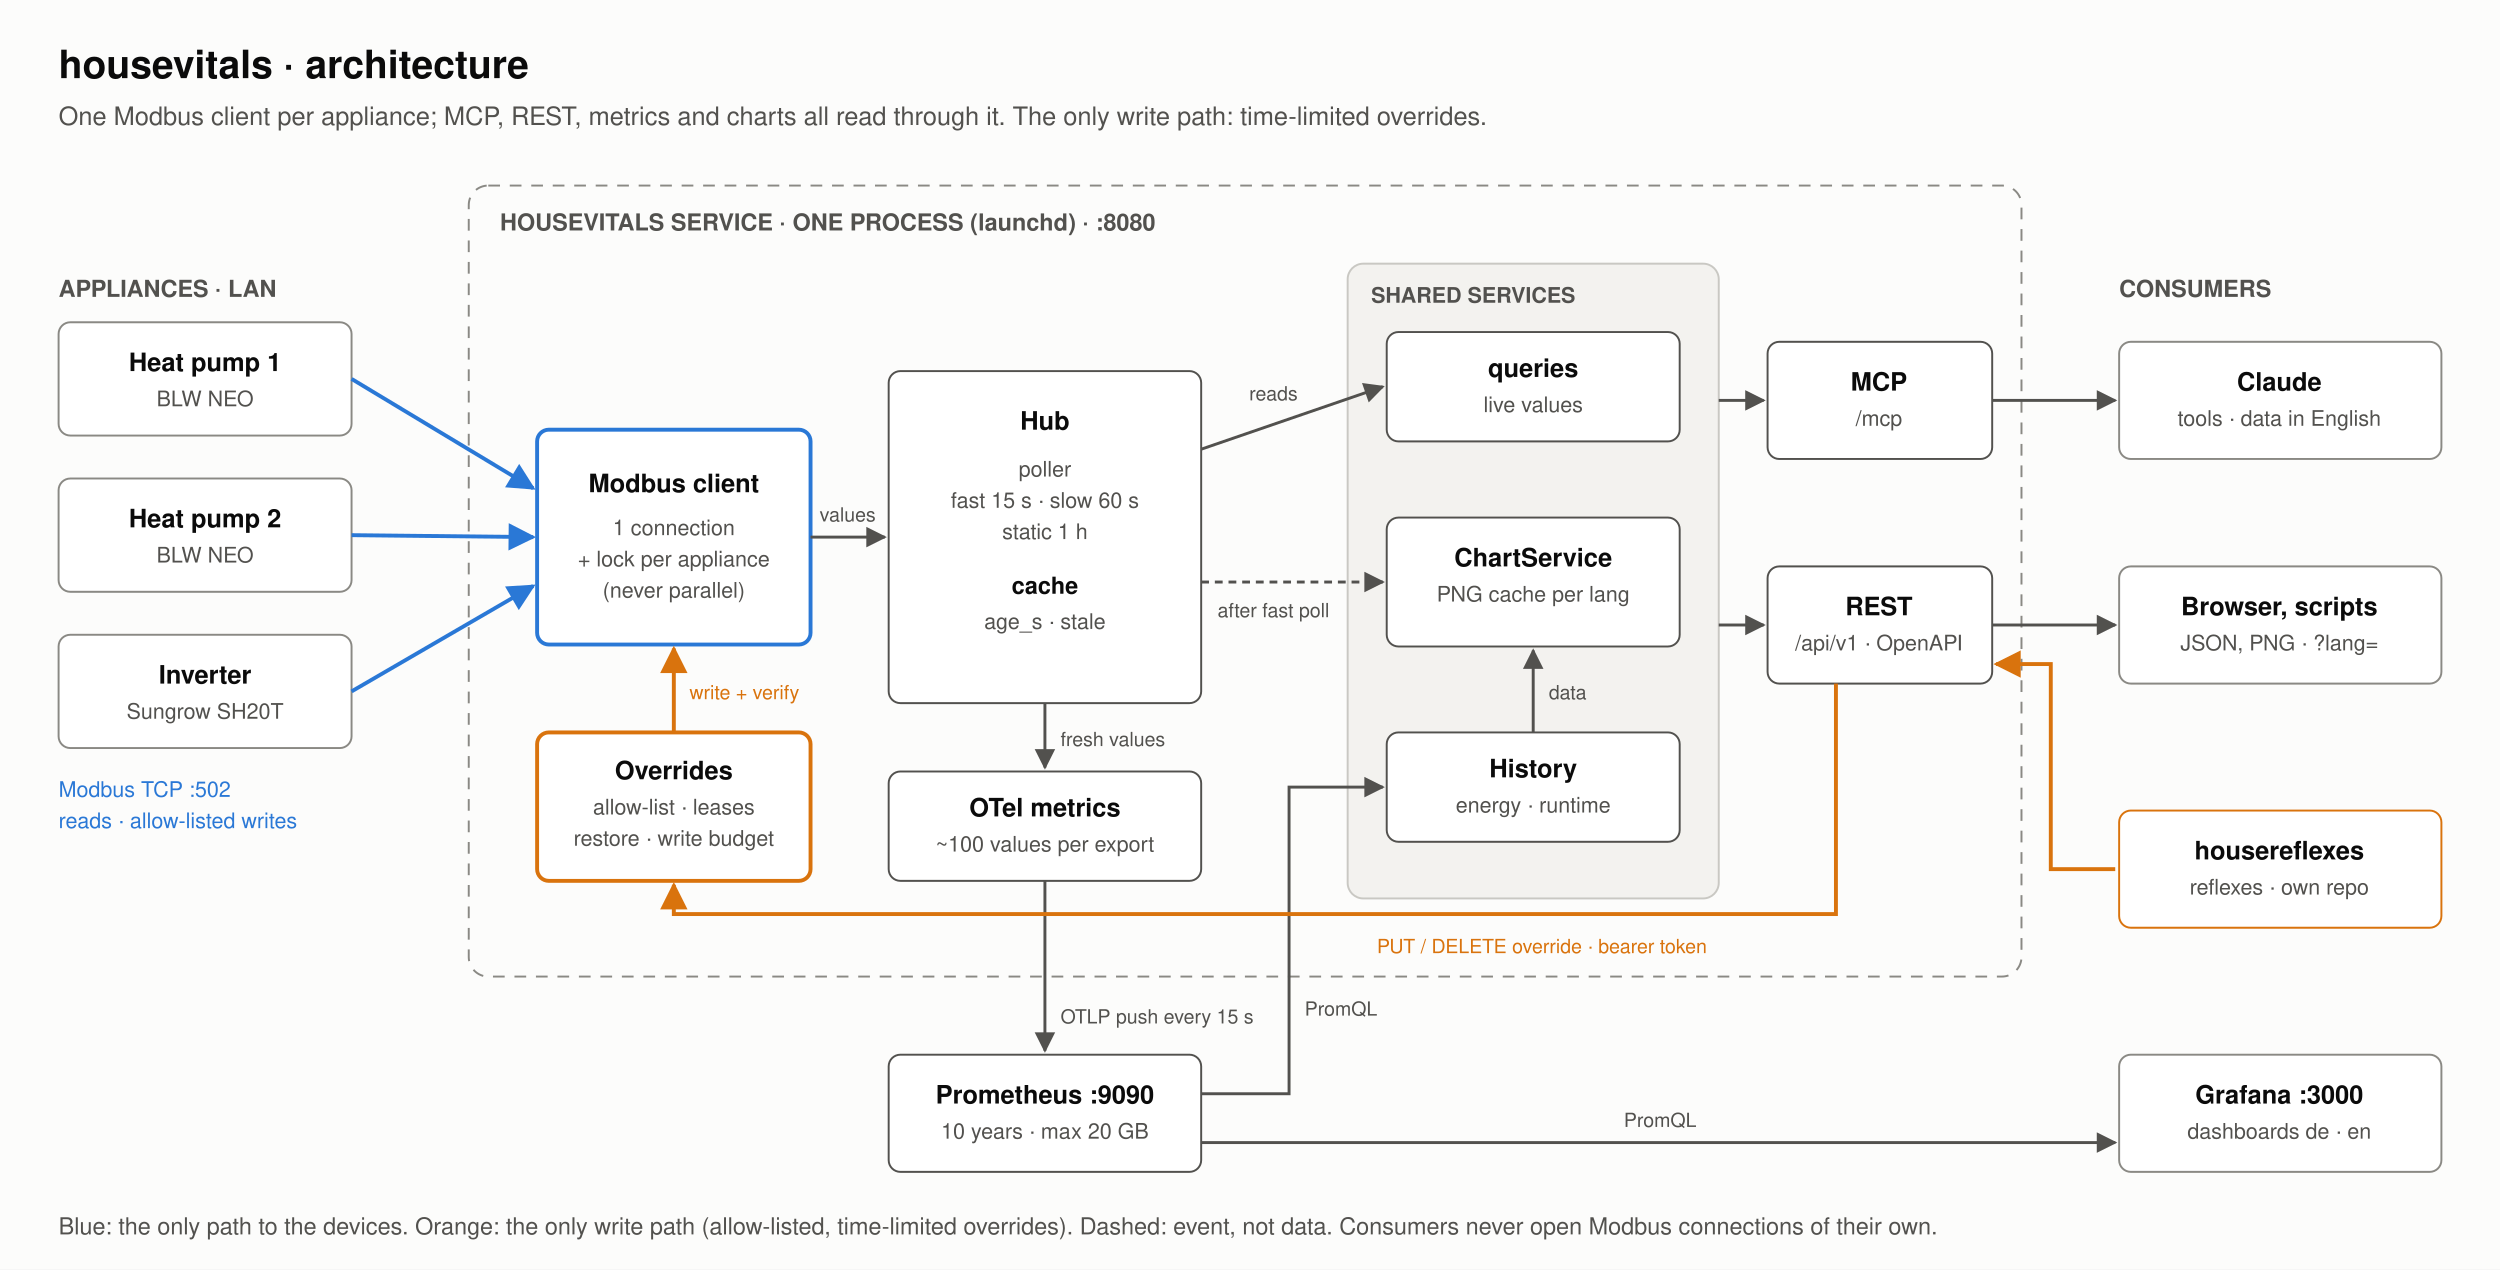
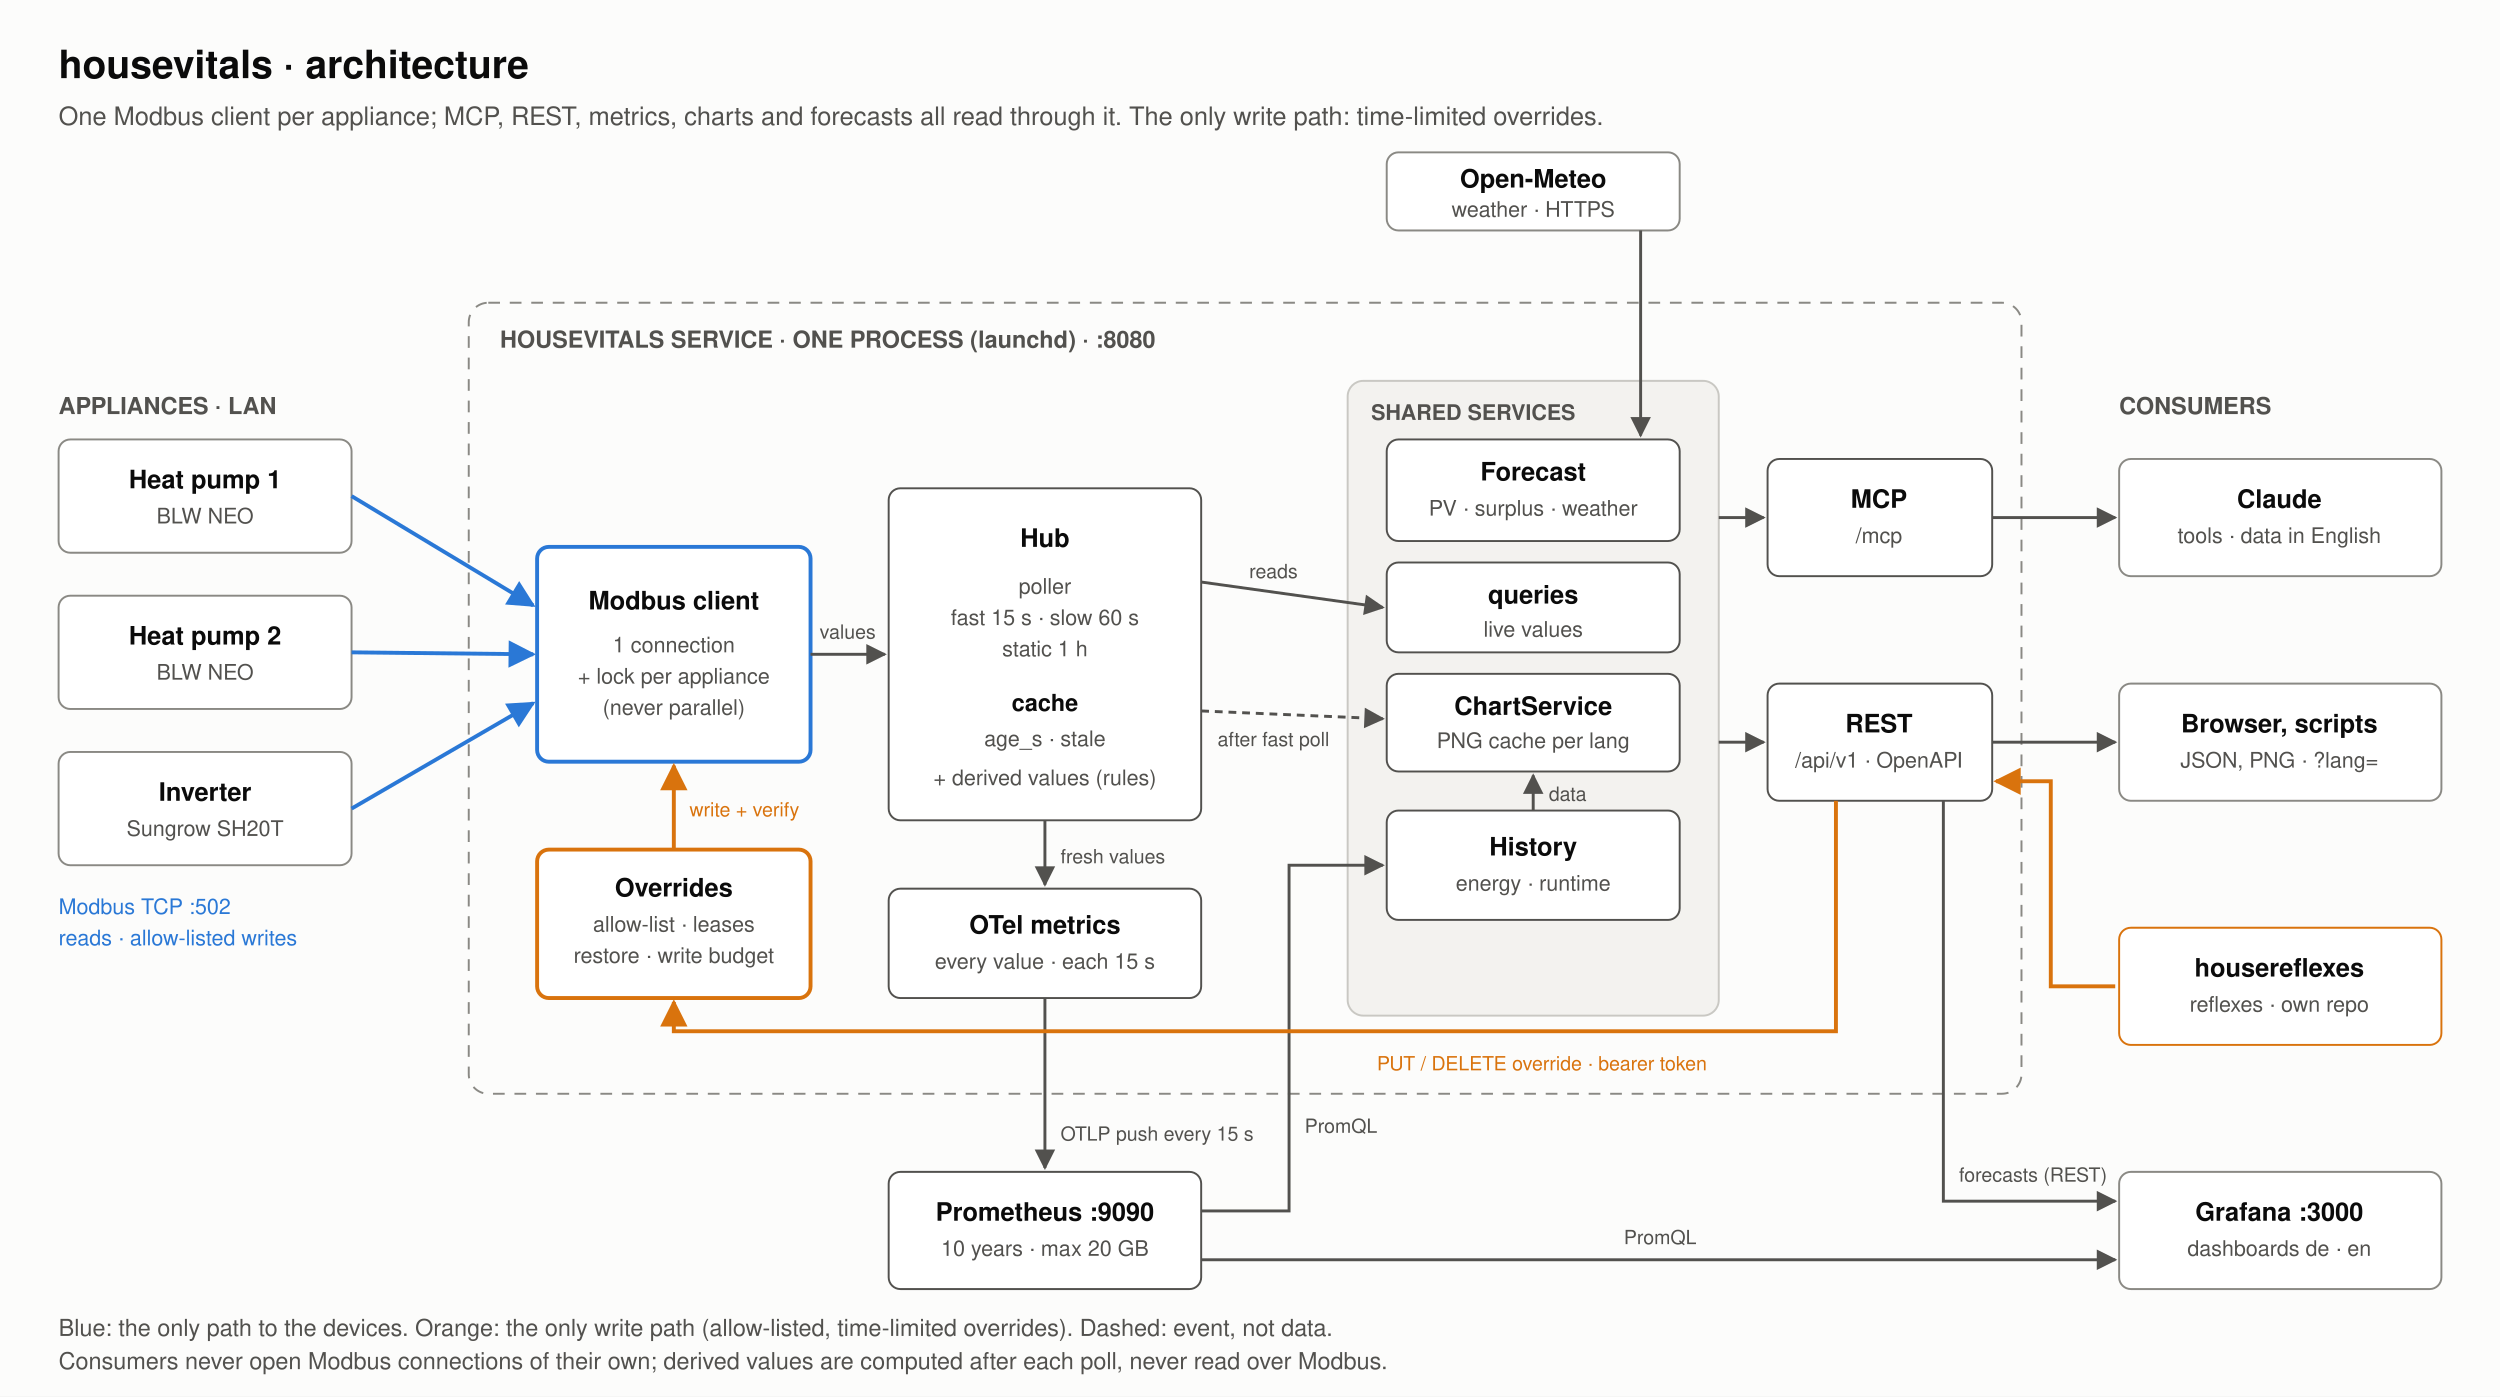
- <svg xmlns="http://www.w3.org/2000/svg" viewBox="0 0 1280 650" role="img" aria-label="housevitals architecture: the service is the only Modbus client; every consumer reads through the hub's cache or Prometheus, never the devices directly. The only write path is the override manager: allow-listed, time-limited setpoint overrides requested over REST, e.g. by housereflexes." font-family="Helvetica, Arial, sans-serif">
+ <svg xmlns="http://www.w3.org/2000/svg" viewBox="0 0 1280 715" role="img" aria-label="housevitals architecture: the service is the only Modbus client; derived values are computed after each poll; forecasts come from Open-Meteo; every consumer reads through the hub's cache or Prometheus, never the devices directly. The only write path is the override manager: allow-listed, time-limited setpoint overrides requested over REST, e.g. by housereflexes." font-family="Helvetica, Arial, sans-serif">
  <defs>
    <marker id="arrow" viewBox="0 0 10 10" refX="9" refY="5" markerWidth="7" markerHeight="7" orient="auto-start-reverse">
      <path d="M0,0 L10,5 L0,10 z" fill="#52514e" />
    </marker>
    <marker id="arrow-orange" viewBox="0 0 10 10" refX="9" refY="5" markerWidth="7" markerHeight="7" orient="auto-start-reverse">
      <path d="M0,0 L10,5 L0,10 z" fill="#d9730d" />
    </marker>
    <marker id="arrow-blue" viewBox="0 0 10 10" refX="9" refY="5" markerWidth="7" markerHeight="7" orient="auto-start-reverse">
      <path d="M0,0 L10,5 L0,10 z" fill="#2a78d6" />
    </marker>
  </defs>
-   <rect width="1280" height="650" fill="#fcfcfb" />
+   <rect width="1280" height="715" fill="#fcfcfb" />
  <text x="30" y="40" font-size="20" font-weight="bold" fill="#0b0b0b">housevitals · architecture</text>
-   <text x="30" y="64" font-size="13" fill="#52514e">One Modbus client per appliance; MCP, REST, metrics and charts all read through it. The only write path: time-limited overrides.</text>
-   <text x="30" y="152" font-size="12" font-weight="bold" fill="#52514e">APPLIANCES · LAN</text>
-   <g font-size="13" fill="#0b0b0b">
-     <rect x="30" y="165" width="150" height="58" rx="6" fill="#ffffff" stroke="#8a8984" />
-     <text x="105" y="190" text-anchor="middle" font-weight="bold">Heat pump 1</text>
-     <text x="105" y="208" text-anchor="middle" font-size="11" fill="#52514e">BLW NEO</text>
-     <rect x="30" y="245" width="150" height="58" rx="6" fill="#ffffff" stroke="#8a8984" />
-     <text x="105" y="270" text-anchor="middle" font-weight="bold">Heat pump 2</text>
-     <text x="105" y="288" text-anchor="middle" font-size="11" fill="#52514e">BLW NEO</text>
-     <rect x="30" y="325" width="150" height="58" rx="6" fill="#ffffff" stroke="#8a8984" />
-     <text x="105" y="350" text-anchor="middle" font-weight="bold">Inverter</text>
-     <text x="105" y="368" text-anchor="middle" font-size="11" fill="#52514e">Sungrow SH20T</text>
+   <text x="30" y="64" font-size="13" fill="#52514e">One Modbus client per appliance; MCP, REST, metrics, charts and forecasts all read through it. The only write path: time-limited overrides.</text>
+   <g transform="translate(0,60)">
+     <rect x="710" y="18" width="150" height="40" rx="6" fill="#ffffff" stroke="#8a8984" />
+     <text x="785" y="36" text-anchor="middle" font-size="13" font-weight="bold" fill="#0b0b0b">Open-Meteo</text>
+     <text x="785" y="51" text-anchor="middle" font-size="11" fill="#52514e">weather · HTTPS</text>
+     <text x="30" y="152" font-size="12" font-weight="bold" fill="#52514e">APPLIANCES · LAN</text>
+     <g font-size="13" fill="#0b0b0b">
+       <rect x="30" y="165" width="150" height="58" rx="6" fill="#ffffff" stroke="#8a8984" />
+       <text x="105" y="190" text-anchor="middle" font-weight="bold">Heat pump 1</text>
+       <text x="105" y="208" text-anchor="middle" font-size="11" fill="#52514e">BLW NEO</text>
+       <rect x="30" y="245" width="150" height="58" rx="6" fill="#ffffff" stroke="#8a8984" />
+       <text x="105" y="270" text-anchor="middle" font-weight="bold">Heat pump 2</text>
+       <text x="105" y="288" text-anchor="middle" font-size="11" fill="#52514e">BLW NEO</text>
+       <rect x="30" y="325" width="150" height="58" rx="6" fill="#ffffff" stroke="#8a8984" />
+       <text x="105" y="350" text-anchor="middle" font-weight="bold">Inverter</text>
+       <text x="105" y="368" text-anchor="middle" font-size="11" fill="#52514e">Sungrow SH20T</text>
+     </g>
+     <text x="30" y="408" font-size="11" fill="#2a78d6">Modbus TCP :502</text>
+     <text x="30" y="424" font-size="11" fill="#2a78d6">reads · allow-listed writes</text>
+     <rect x="240" y="95" width="795" height="405" rx="10" fill="none" stroke="#8a8984" stroke-dasharray="6 5" />
+     <text x="256" y="118" font-size="12" font-weight="bold" fill="#52514e">HOUSEVITALS SERVICE · ONE PROCESS (launchd) · :8080</text>
+     <rect x="275" y="220" width="140" height="110" rx="6" fill="#ffffff" stroke="#2a78d6" stroke-width="2" />
+     <text x="345" y="252" text-anchor="middle" font-size="13" font-weight="bold" fill="#0b0b0b">Modbus client</text>
+     <text x="345" y="274" text-anchor="middle" font-size="11" fill="#52514e">1 connection</text>
+     <text x="345" y="290" text-anchor="middle" font-size="11" fill="#52514e">+ lock per appliance</text>
+     <text x="345" y="306" text-anchor="middle" font-size="11" fill="#52514e">(never parallel)</text>
+     <g stroke="#2a78d6" stroke-width="2" fill="none" marker-end="url(#arrow-blue)">
+       <line x1="180" y1="194" x2="273" y2="250" />
+       <line x1="180" y1="274" x2="273" y2="275" />
+       <line x1="180" y1="354" x2="273" y2="300" />
+     </g>
+     <rect x="275" y="375" width="140" height="76" rx="6" fill="#ffffff" stroke="#d9730d" stroke-width="2" />
+     <text x="345" y="399" text-anchor="middle" font-size="13" font-weight="bold" fill="#0b0b0b">Overrides</text>
+     <text x="345" y="417" text-anchor="middle" font-size="11" fill="#52514e">allow-list · leases</text>
+     <text x="345" y="433" text-anchor="middle" font-size="11" fill="#52514e">restore · write budget</text>
+     <line x1="345" y1="375" x2="345" y2="332" stroke="#d9730d" stroke-width="2" marker-end="url(#arrow-orange)" />
+     <text x="353" y="358" font-size="10" fill="#d9730d">write + verify</text>
+     <rect x="455" y="190" width="160" height="170" rx="6" fill="#ffffff" stroke="#52514e" />
+     <text x="535" y="220" text-anchor="middle" font-size="13" font-weight="bold" fill="#0b0b0b">Hub</text>
+     <text x="535" y="244" text-anchor="middle" font-size="11" fill="#52514e">poller</text>
+     <text x="535" y="260" text-anchor="middle" font-size="11" fill="#52514e">fast 15 s · slow 60 s</text>
+     <text x="535" y="276" text-anchor="middle" font-size="11" fill="#52514e">static 1 h</text>
+     <text x="535" y="304" text-anchor="middle" font-size="12" font-weight="bold" fill="#0b0b0b">cache</text>
+     <text x="535" y="322" text-anchor="middle" font-size="11" fill="#52514e">age_s · stale</text>
+     <text x="535" y="342" text-anchor="middle" font-size="11" fill="#52514e">+ derived values (rules)</text>
+     <line x1="415" y1="275" x2="453" y2="275" stroke="#52514e" stroke-width="1.5" marker-end="url(#arrow)" />
+     <text x="434" y="267" text-anchor="middle" font-size="10" fill="#52514e">values</text>
+     <rect x="455" y="395" width="160" height="56" rx="6" fill="#ffffff" stroke="#52514e" />
+     <text x="535" y="418" text-anchor="middle" font-size="13" font-weight="bold" fill="#0b0b0b">OTel metrics</text>
+     <text x="535" y="436" text-anchor="middle" font-size="11" fill="#52514e">every value · each 15 s</text>
+     <line x1="535" y1="360" x2="535" y2="393" stroke="#52514e" stroke-width="1.5" marker-end="url(#arrow)" />
+     <text x="543" y="382" font-size="10" fill="#52514e">fresh values</text>
+     <rect x="455" y="540" width="160" height="60" rx="6" fill="#ffffff" stroke="#52514e" />
+     <text x="535" y="565" text-anchor="middle" font-size="13" font-weight="bold" fill="#0b0b0b">Prometheus :9090</text>
+     <text x="535" y="583" text-anchor="middle" font-size="11" fill="#52514e">10 years · max 20 GB</text>
+     <line x1="535" y1="451" x2="535" y2="538" stroke="#52514e" stroke-width="1.5" marker-end="url(#arrow)" />
+     <text x="543" y="524" font-size="10" fill="#52514e">OTLP push every 15 s</text>
+     <rect x="690" y="135" width="190" height="325" rx="8" fill="#f3f2ef" stroke="#c9c8c3" />
+     <text x="702" y="155" font-size="11" font-weight="bold" fill="#52514e">SHARED SERVICES</text>
+     <rect x="710" y="165" width="150" height="52" rx="6" fill="#ffffff" stroke="#52514e" />
+     <text x="785" y="186" text-anchor="middle" font-size="13" font-weight="bold" fill="#0b0b0b">Forecast</text>
+     <text x="785" y="204" text-anchor="middle" font-size="11" fill="#52514e">PV · surplus · weather</text>
+     <line x1="840" y1="58" x2="840" y2="163" stroke="#52514e" stroke-width="1.5" marker-end="url(#arrow)" />
+     <rect x="710" y="228" width="150" height="46" rx="6" fill="#ffffff" stroke="#52514e" />
+     <text x="785" y="249" text-anchor="middle" font-size="13" font-weight="bold" fill="#0b0b0b">queries</text>
+     <text x="785" y="266" text-anchor="middle" font-size="11" fill="#52514e">live values</text>
+     <line x1="615" y1="238" x2="708" y2="251" stroke="#52514e" stroke-width="1.5" marker-end="url(#arrow)" />
+     <text x="652" y="236" text-anchor="middle" font-size="10" fill="#52514e">reads</text>
+     <rect x="710" y="285" width="150" height="50" rx="6" fill="#ffffff" stroke="#52514e" />
+     <text x="785" y="306" text-anchor="middle" font-size="13" font-weight="bold" fill="#0b0b0b">ChartService</text>
+     <text x="785" y="323" text-anchor="middle" font-size="11" fill="#52514e">PNG cache per lang</text>
+     <line x1="615" y1="304" x2="708" y2="308" stroke="#52514e" stroke-width="1.5" stroke-dasharray="4 3" marker-end="url(#arrow)" />
+     <text x="652" y="322" text-anchor="middle" font-size="10" fill="#52514e">after fast poll</text>
+     <rect x="710" y="355" width="150" height="56" rx="6" fill="#ffffff" stroke="#52514e" />
+     <text x="785" y="378" text-anchor="middle" font-size="13" font-weight="bold" fill="#0b0b0b">History</text>
+     <text x="785" y="396" text-anchor="middle" font-size="11" fill="#52514e">energy · runtime</text>
+     <line x1="785" y1="355" x2="785" y2="337" stroke="#52514e" stroke-width="1.5" marker-end="url(#arrow)" />
+     <text x="793" y="350" font-size="10" fill="#52514e">data</text>
+     <polyline points="615,560 660,560 660,383 708,383" fill="none" stroke="#52514e" stroke-width="1.5" marker-end="url(#arrow)" />
+     <text x="668" y="520" font-size="10" fill="#52514e">PromQL</text>
+     <rect x="905" y="175" width="115" height="60" rx="6" fill="#ffffff" stroke="#52514e" />
+     <text x="962" y="200" text-anchor="middle" font-size="13" font-weight="bold" fill="#0b0b0b">MCP</text>
+     <text x="962" y="218" text-anchor="middle" font-size="11" fill="#52514e">/mcp</text>
+     <rect x="905" y="290" width="115" height="60" rx="6" fill="#ffffff" stroke="#52514e" />
+     <text x="962" y="315" text-anchor="middle" font-size="13" font-weight="bold" fill="#0b0b0b">REST</text>
+     <text x="962" y="333" text-anchor="middle" font-size="11" fill="#52514e">/api/v1 · OpenAPI</text>
+     <line x1="880" y1="205" x2="903" y2="205" stroke="#52514e" stroke-width="1.5" marker-end="url(#arrow)" />
+     <line x1="880" y1="320" x2="903" y2="320" stroke="#52514e" stroke-width="1.5" marker-end="url(#arrow)" />
+     <text x="1085" y="152" font-size="12" font-weight="bold" fill="#52514e">CONSUMERS</text>
+     <rect x="1085" y="175" width="165" height="60" rx="6" fill="#ffffff" stroke="#8a8984" />
+     <text x="1167" y="200" text-anchor="middle" font-size="13" font-weight="bold" fill="#0b0b0b">Claude</text>
+     <text x="1167" y="218" text-anchor="middle" font-size="11" fill="#52514e">tools · data in English</text>
+     <rect x="1085" y="290" width="165" height="60" rx="6" fill="#ffffff" stroke="#8a8984" />
+     <text x="1167" y="315" text-anchor="middle" font-size="13" font-weight="bold" fill="#0b0b0b">Browser, scripts</text>
+     <text x="1167" y="333" text-anchor="middle" font-size="11" fill="#52514e">JSON, PNG · ?lang=</text>
+     <rect x="1085" y="540" width="165" height="60" rx="6" fill="#ffffff" stroke="#8a8984" />
+     <text x="1167" y="565" text-anchor="middle" font-size="13" font-weight="bold" fill="#0b0b0b">Grafana :3000</text>
+     <text x="1167" y="583" text-anchor="middle" font-size="11" fill="#52514e">dashboards de · en</text>
+     <line x1="1020" y1="205" x2="1083" y2="205" stroke="#52514e" stroke-width="1.5" marker-end="url(#arrow)" />
+     <line x1="1020" y1="320" x2="1083" y2="320" stroke="#52514e" stroke-width="1.5" marker-end="url(#arrow)" />
+     <line x1="615" y1="585" x2="1083" y2="585" stroke="#52514e" stroke-width="1.5" marker-end="url(#arrow)" />
+     <polyline points="995,350 995,555 1083,555" fill="none" stroke="#52514e" stroke-width="1.5" marker-end="url(#arrow)" />
+     <text x="1003" y="545" font-size="10" fill="#52514e">forecasts (REST)</text>
+     <text x="850" y="577" text-anchor="middle" font-size="10" fill="#52514e">PromQL</text>
+     <polyline points="940,350 940,468 345,468 345,453" fill="none" stroke="#d9730d" stroke-width="2" marker-end="url(#arrow-orange)" />
+     <text x="705" y="488" font-size="10" fill="#d9730d">PUT / DELETE override · bearer token</text>
+     <rect x="1085" y="415" width="165" height="60" rx="6" fill="#ffffff" stroke="#d9730d" />
+     <text x="1167" y="440" text-anchor="middle" font-size="13" font-weight="bold" fill="#0b0b0b">housereflexes</text>
+     <text x="1167" y="458" text-anchor="middle" font-size="11" fill="#52514e">reflexes · own repo</text>
+     <polyline points="1083,445 1050,445 1050,340 1022,340" fill="none" stroke="#d9730d" stroke-width="2" marker-end="url(#arrow-orange)" />
  </g>
-   <text x="30" y="408" font-size="11" fill="#2a78d6">Modbus TCP :502</text>
-   <text x="30" y="424" font-size="11" fill="#2a78d6">reads · allow-listed writes</text>
-   <rect x="240" y="95" width="795" height="405" rx="10" fill="none" stroke="#8a8984" stroke-dasharray="6 5" />
-   <text x="256" y="118" font-size="12" font-weight="bold" fill="#52514e">HOUSEVITALS SERVICE · ONE PROCESS (launchd) · :8080</text>
-   <rect x="275" y="220" width="140" height="110" rx="6" fill="#ffffff" stroke="#2a78d6" stroke-width="2" />
-   <text x="345" y="252" text-anchor="middle" font-size="13" font-weight="bold" fill="#0b0b0b">Modbus client</text>
-   <text x="345" y="274" text-anchor="middle" font-size="11" fill="#52514e">1 connection</text>
-   <text x="345" y="290" text-anchor="middle" font-size="11" fill="#52514e">+ lock per appliance</text>
-   <text x="345" y="306" text-anchor="middle" font-size="11" fill="#52514e">(never parallel)</text>
-   <g stroke="#2a78d6" stroke-width="2" fill="none" marker-end="url(#arrow-blue)">
-     <line x1="180" y1="194" x2="273" y2="250" />
-     <line x1="180" y1="274" x2="273" y2="275" />
-     <line x1="180" y1="354" x2="273" y2="300" />
-   </g>
-   <rect x="275" y="375" width="140" height="76" rx="6" fill="#ffffff" stroke="#d9730d" stroke-width="2" />
-   <text x="345" y="399" text-anchor="middle" font-size="13" font-weight="bold" fill="#0b0b0b">Overrides</text>
-   <text x="345" y="417" text-anchor="middle" font-size="11" fill="#52514e">allow-list · leases</text>
-   <text x="345" y="433" text-anchor="middle" font-size="11" fill="#52514e">restore · write budget</text>
-   <line x1="345" y1="375" x2="345" y2="332" stroke="#d9730d" stroke-width="2" marker-end="url(#arrow-orange)" />
-   <text x="353" y="358" font-size="10" fill="#d9730d">write + verify</text>
-   <rect x="455" y="190" width="160" height="170" rx="6" fill="#ffffff" stroke="#52514e" />
-   <text x="535" y="220" text-anchor="middle" font-size="13" font-weight="bold" fill="#0b0b0b">Hub</text>
-   <text x="535" y="244" text-anchor="middle" font-size="11" fill="#52514e">poller</text>
-   <text x="535" y="260" text-anchor="middle" font-size="11" fill="#52514e">fast 15 s · slow 60 s</text>
-   <text x="535" y="276" text-anchor="middle" font-size="11" fill="#52514e">static 1 h</text>
-   <text x="535" y="304" text-anchor="middle" font-size="12" font-weight="bold" fill="#0b0b0b">cache</text>
-   <text x="535" y="322" text-anchor="middle" font-size="11" fill="#52514e">age_s · stale</text>
-   <line x1="415" y1="275" x2="453" y2="275" stroke="#52514e" stroke-width="1.5" marker-end="url(#arrow)" />
-   <text x="434" y="267" text-anchor="middle" font-size="10" fill="#52514e">values</text>
-   <rect x="455" y="395" width="160" height="56" rx="6" fill="#ffffff" stroke="#52514e" />
-   <text x="535" y="418" text-anchor="middle" font-size="13" font-weight="bold" fill="#0b0b0b">OTel metrics</text>
-   <text x="535" y="436" text-anchor="middle" font-size="11" fill="#52514e">~100 values per export</text>
-   <line x1="535" y1="360" x2="535" y2="393" stroke="#52514e" stroke-width="1.5" marker-end="url(#arrow)" />
-   <text x="543" y="382" font-size="10" fill="#52514e">fresh values</text>
-   <rect x="455" y="540" width="160" height="60" rx="6" fill="#ffffff" stroke="#52514e" />
-   <text x="535" y="565" text-anchor="middle" font-size="13" font-weight="bold" fill="#0b0b0b">Prometheus :9090</text>
-   <text x="535" y="583" text-anchor="middle" font-size="11" fill="#52514e">10 years · max 20 GB</text>
-   <line x1="535" y1="451" x2="535" y2="538" stroke="#52514e" stroke-width="1.5" marker-end="url(#arrow)" />
-   <text x="543" y="524" font-size="10" fill="#52514e">OTLP push every 15 s</text>
-   <rect x="690" y="135" width="190" height="325" rx="8" fill="#f3f2ef" stroke="#c9c8c3" />
-   <text x="702" y="155" font-size="11" font-weight="bold" fill="#52514e">SHARED SERVICES</text>
-   <rect x="710" y="170" width="150" height="56" rx="6" fill="#ffffff" stroke="#52514e" />
-   <text x="785" y="193" text-anchor="middle" font-size="13" font-weight="bold" fill="#0b0b0b">queries</text>
-   <text x="785" y="211" text-anchor="middle" font-size="11" fill="#52514e">live values</text>
-   <line x1="615" y1="230" x2="708" y2="198" stroke="#52514e" stroke-width="1.5" marker-end="url(#arrow)" />
-   <text x="652" y="205" text-anchor="middle" font-size="10" fill="#52514e">reads</text>
-   <rect x="710" y="265" width="150" height="66" rx="6" fill="#ffffff" stroke="#52514e" />
-   <text x="785" y="290" text-anchor="middle" font-size="13" font-weight="bold" fill="#0b0b0b">ChartService</text>
-   <text x="785" y="308" text-anchor="middle" font-size="11" fill="#52514e">PNG cache per lang</text>
-   <line x1="615" y1="298" x2="708" y2="298" stroke="#52514e" stroke-width="1.5" stroke-dasharray="4 3" marker-end="url(#arrow)" />
-   <text x="652" y="316" text-anchor="middle" font-size="10" fill="#52514e">after fast poll</text>
-   <rect x="710" y="375" width="150" height="56" rx="6" fill="#ffffff" stroke="#52514e" />
-   <text x="785" y="398" text-anchor="middle" font-size="13" font-weight="bold" fill="#0b0b0b">History</text>
-   <text x="785" y="416" text-anchor="middle" font-size="11" fill="#52514e">energy · runtime</text>
-   <line x1="785" y1="375" x2="785" y2="333" stroke="#52514e" stroke-width="1.5" marker-end="url(#arrow)" />
-   <text x="793" y="358" font-size="10" fill="#52514e">data</text>
-   <polyline points="615,560 660,560 660,403 708,403" fill="none" stroke="#52514e" stroke-width="1.5" marker-end="url(#arrow)" />
-   <text x="668" y="520" font-size="10" fill="#52514e">PromQL</text>
-   <rect x="905" y="175" width="115" height="60" rx="6" fill="#ffffff" stroke="#52514e" />
-   <text x="962" y="200" text-anchor="middle" font-size="13" font-weight="bold" fill="#0b0b0b">MCP</text>
-   <text x="962" y="218" text-anchor="middle" font-size="11" fill="#52514e">/mcp</text>
-   <rect x="905" y="290" width="115" height="60" rx="6" fill="#ffffff" stroke="#52514e" />
-   <text x="962" y="315" text-anchor="middle" font-size="13" font-weight="bold" fill="#0b0b0b">REST</text>
-   <text x="962" y="333" text-anchor="middle" font-size="11" fill="#52514e">/api/v1 · OpenAPI</text>
-   <line x1="880" y1="205" x2="903" y2="205" stroke="#52514e" stroke-width="1.5" marker-end="url(#arrow)" />
-   <line x1="880" y1="320" x2="903" y2="320" stroke="#52514e" stroke-width="1.5" marker-end="url(#arrow)" />
-   <text x="1085" y="152" font-size="12" font-weight="bold" fill="#52514e">CONSUMERS</text>
-   <rect x="1085" y="175" width="165" height="60" rx="6" fill="#ffffff" stroke="#8a8984" />
-   <text x="1167" y="200" text-anchor="middle" font-size="13" font-weight="bold" fill="#0b0b0b">Claude</text>
-   <text x="1167" y="218" text-anchor="middle" font-size="11" fill="#52514e">tools · data in English</text>
-   <rect x="1085" y="290" width="165" height="60" rx="6" fill="#ffffff" stroke="#8a8984" />
-   <text x="1167" y="315" text-anchor="middle" font-size="13" font-weight="bold" fill="#0b0b0b">Browser, scripts</text>
-   <text x="1167" y="333" text-anchor="middle" font-size="11" fill="#52514e">JSON, PNG · ?lang=</text>
-   <rect x="1085" y="540" width="165" height="60" rx="6" fill="#ffffff" stroke="#8a8984" />
-   <text x="1167" y="565" text-anchor="middle" font-size="13" font-weight="bold" fill="#0b0b0b">Grafana :3000</text>
-   <text x="1167" y="583" text-anchor="middle" font-size="11" fill="#52514e">dashboards de · en</text>
-   <line x1="1020" y1="205" x2="1083" y2="205" stroke="#52514e" stroke-width="1.5" marker-end="url(#arrow)" />
-   <line x1="1020" y1="320" x2="1083" y2="320" stroke="#52514e" stroke-width="1.5" marker-end="url(#arrow)" />
-   <line x1="615" y1="585" x2="1083" y2="585" stroke="#52514e" stroke-width="1.5" marker-end="url(#arrow)" />
-   <text x="850" y="577" text-anchor="middle" font-size="10" fill="#52514e">PromQL</text>
-   <polyline points="940,350 940,468 345,468 345,453" fill="none" stroke="#d9730d" stroke-width="2" marker-end="url(#arrow-orange)" />
-   <text x="705" y="488" font-size="10" fill="#d9730d">PUT / DELETE override · bearer token</text>
-   <rect x="1085" y="415" width="165" height="60" rx="6" fill="#ffffff" stroke="#d9730d" />
-   <text x="1167" y="440" text-anchor="middle" font-size="13" font-weight="bold" fill="#0b0b0b">housereflexes</text>
-   <text x="1167" y="458" text-anchor="middle" font-size="11" fill="#52514e">reflexes · own repo</text>
-   <polyline points="1083,445 1050,445 1050,340 1022,340" fill="none" stroke="#d9730d" stroke-width="2" marker-end="url(#arrow-orange)" />
-   <text x="30" y="632" font-size="12" fill="#52514e">Blue: the only path to the devices. Orange: the only write path (allow-listed, time-limited overrides). Dashed: event, not data. Consumers never open Modbus connections of their own.</text>
+   <text x="30" y="684" font-size="12" fill="#52514e">Blue: the only path to the devices. Orange: the only write path (allow-listed, time-limited overrides). Dashed: event, not data.</text>
+   <text x="30" y="701" font-size="12" fill="#52514e">Consumers never open Modbus connections of their own; derived values are computed after each poll, never read over Modbus.</text>
</svg>
